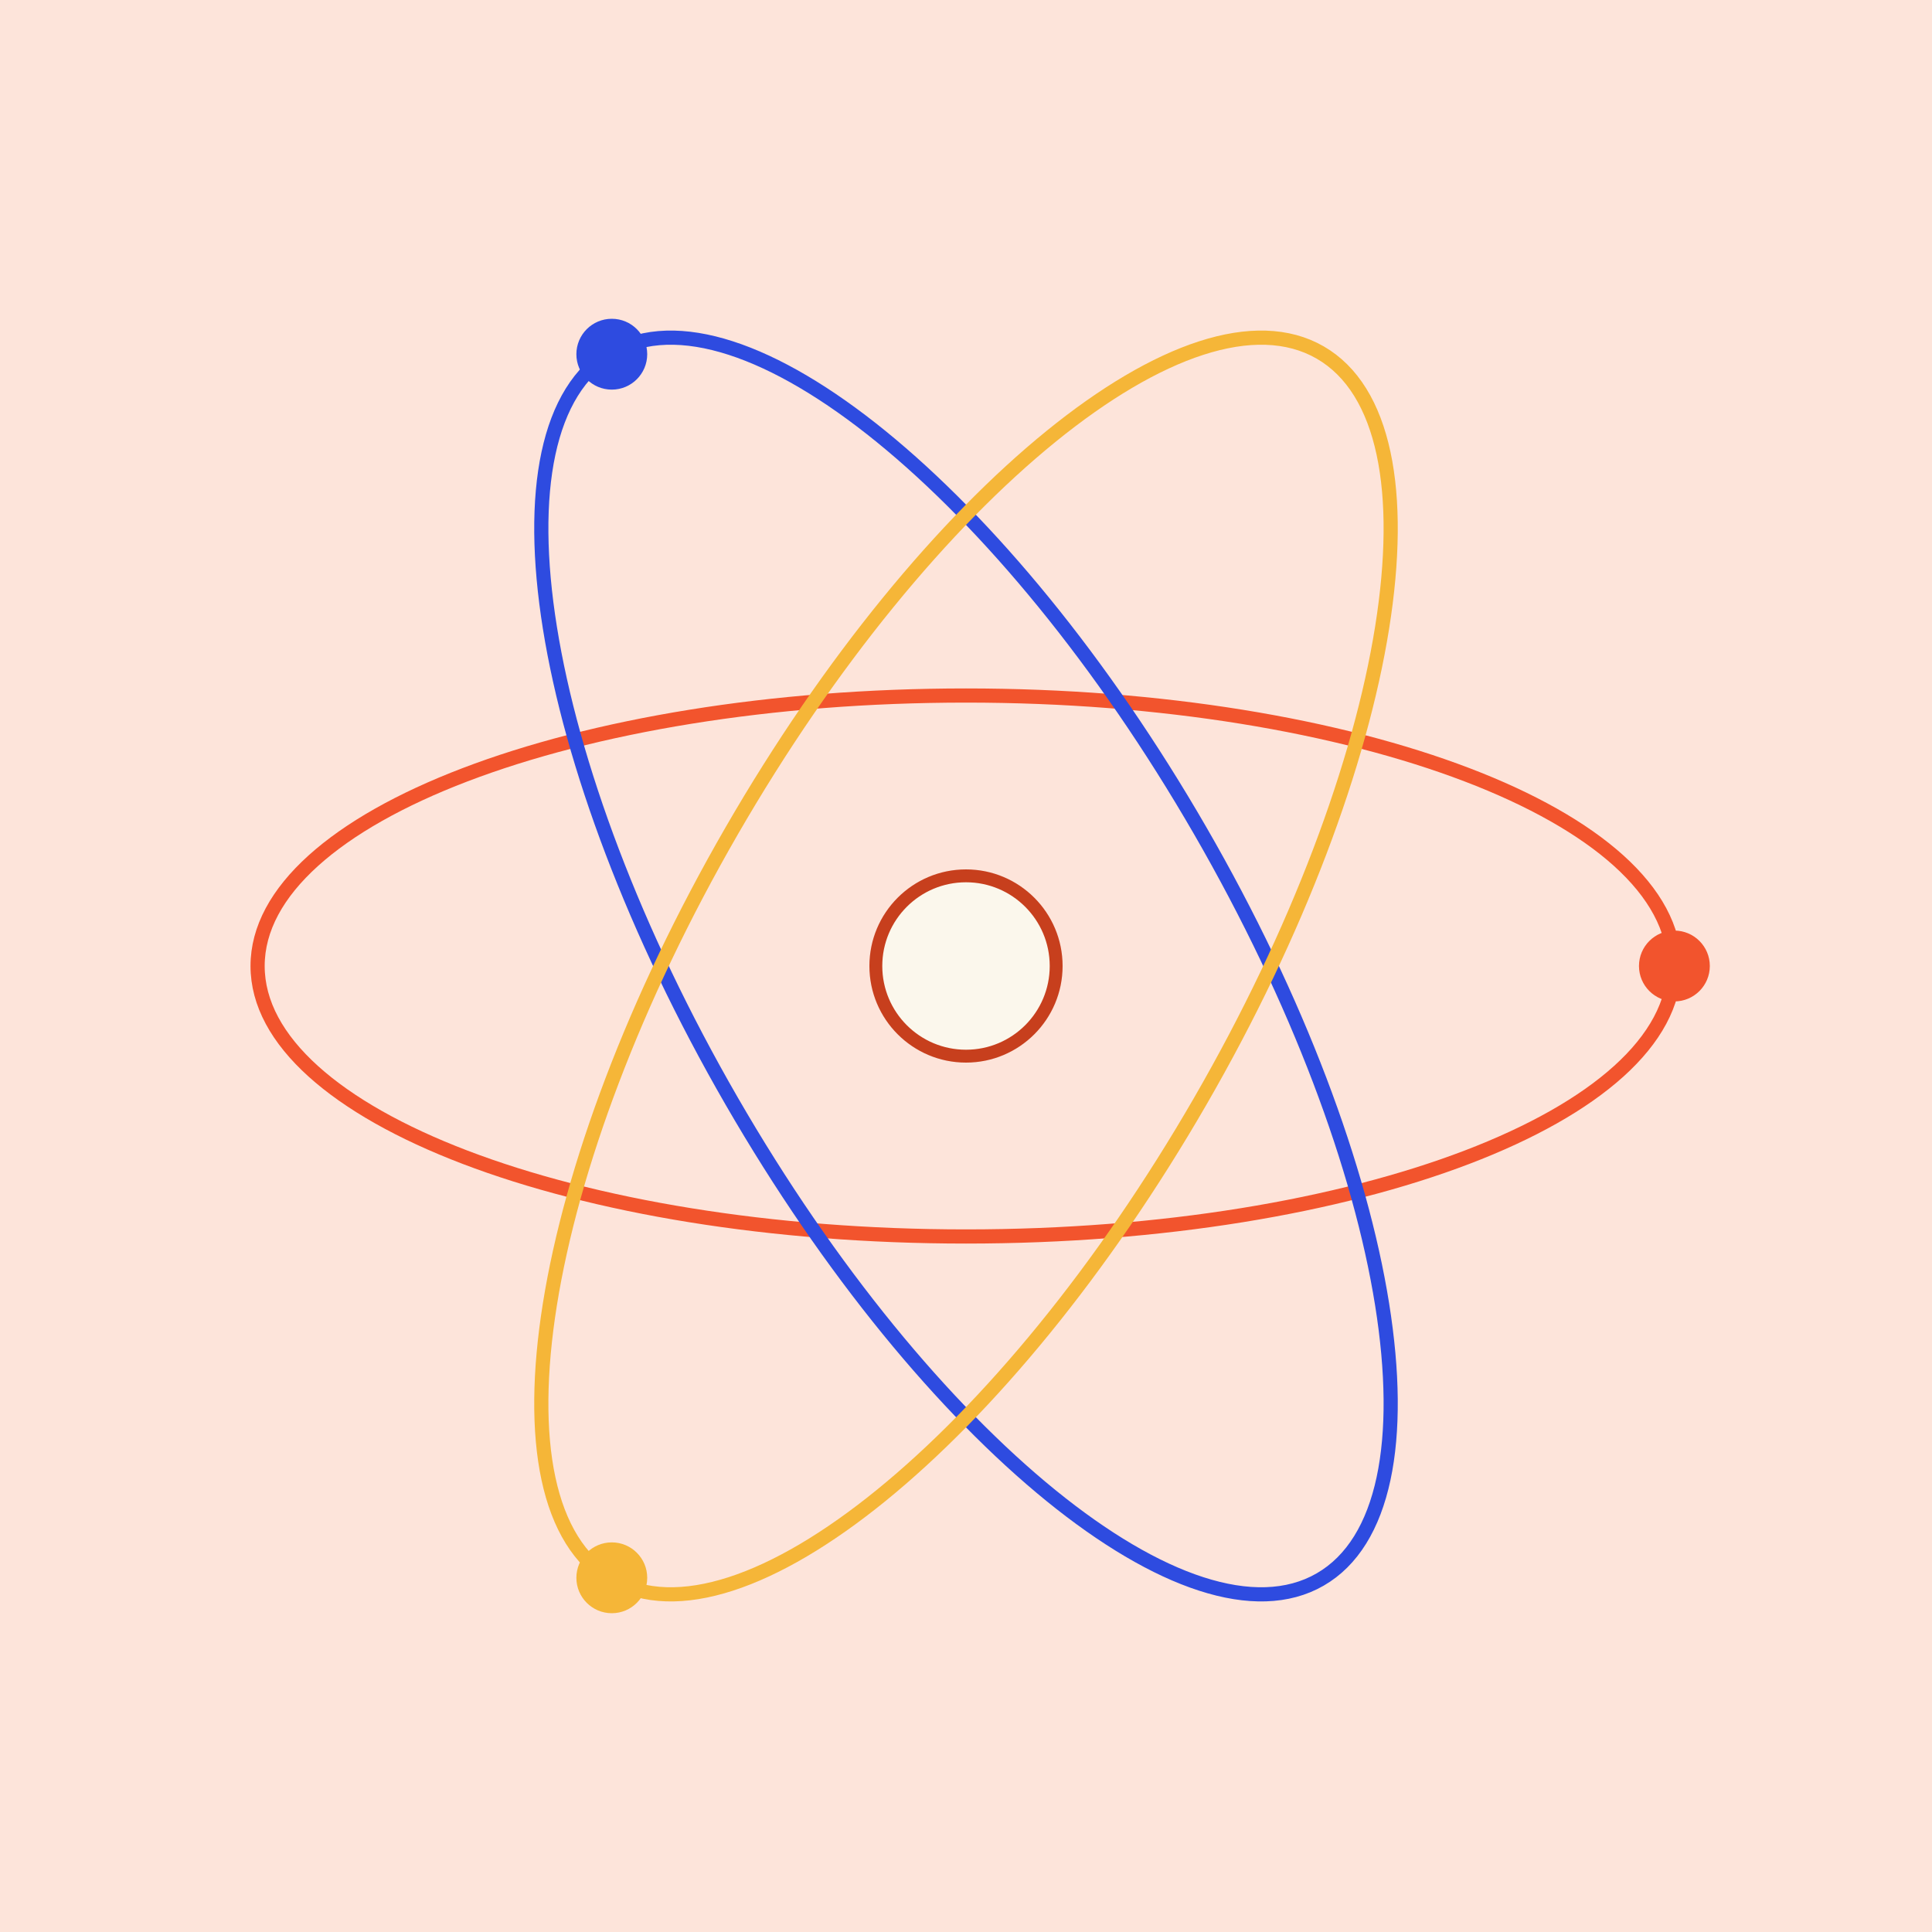
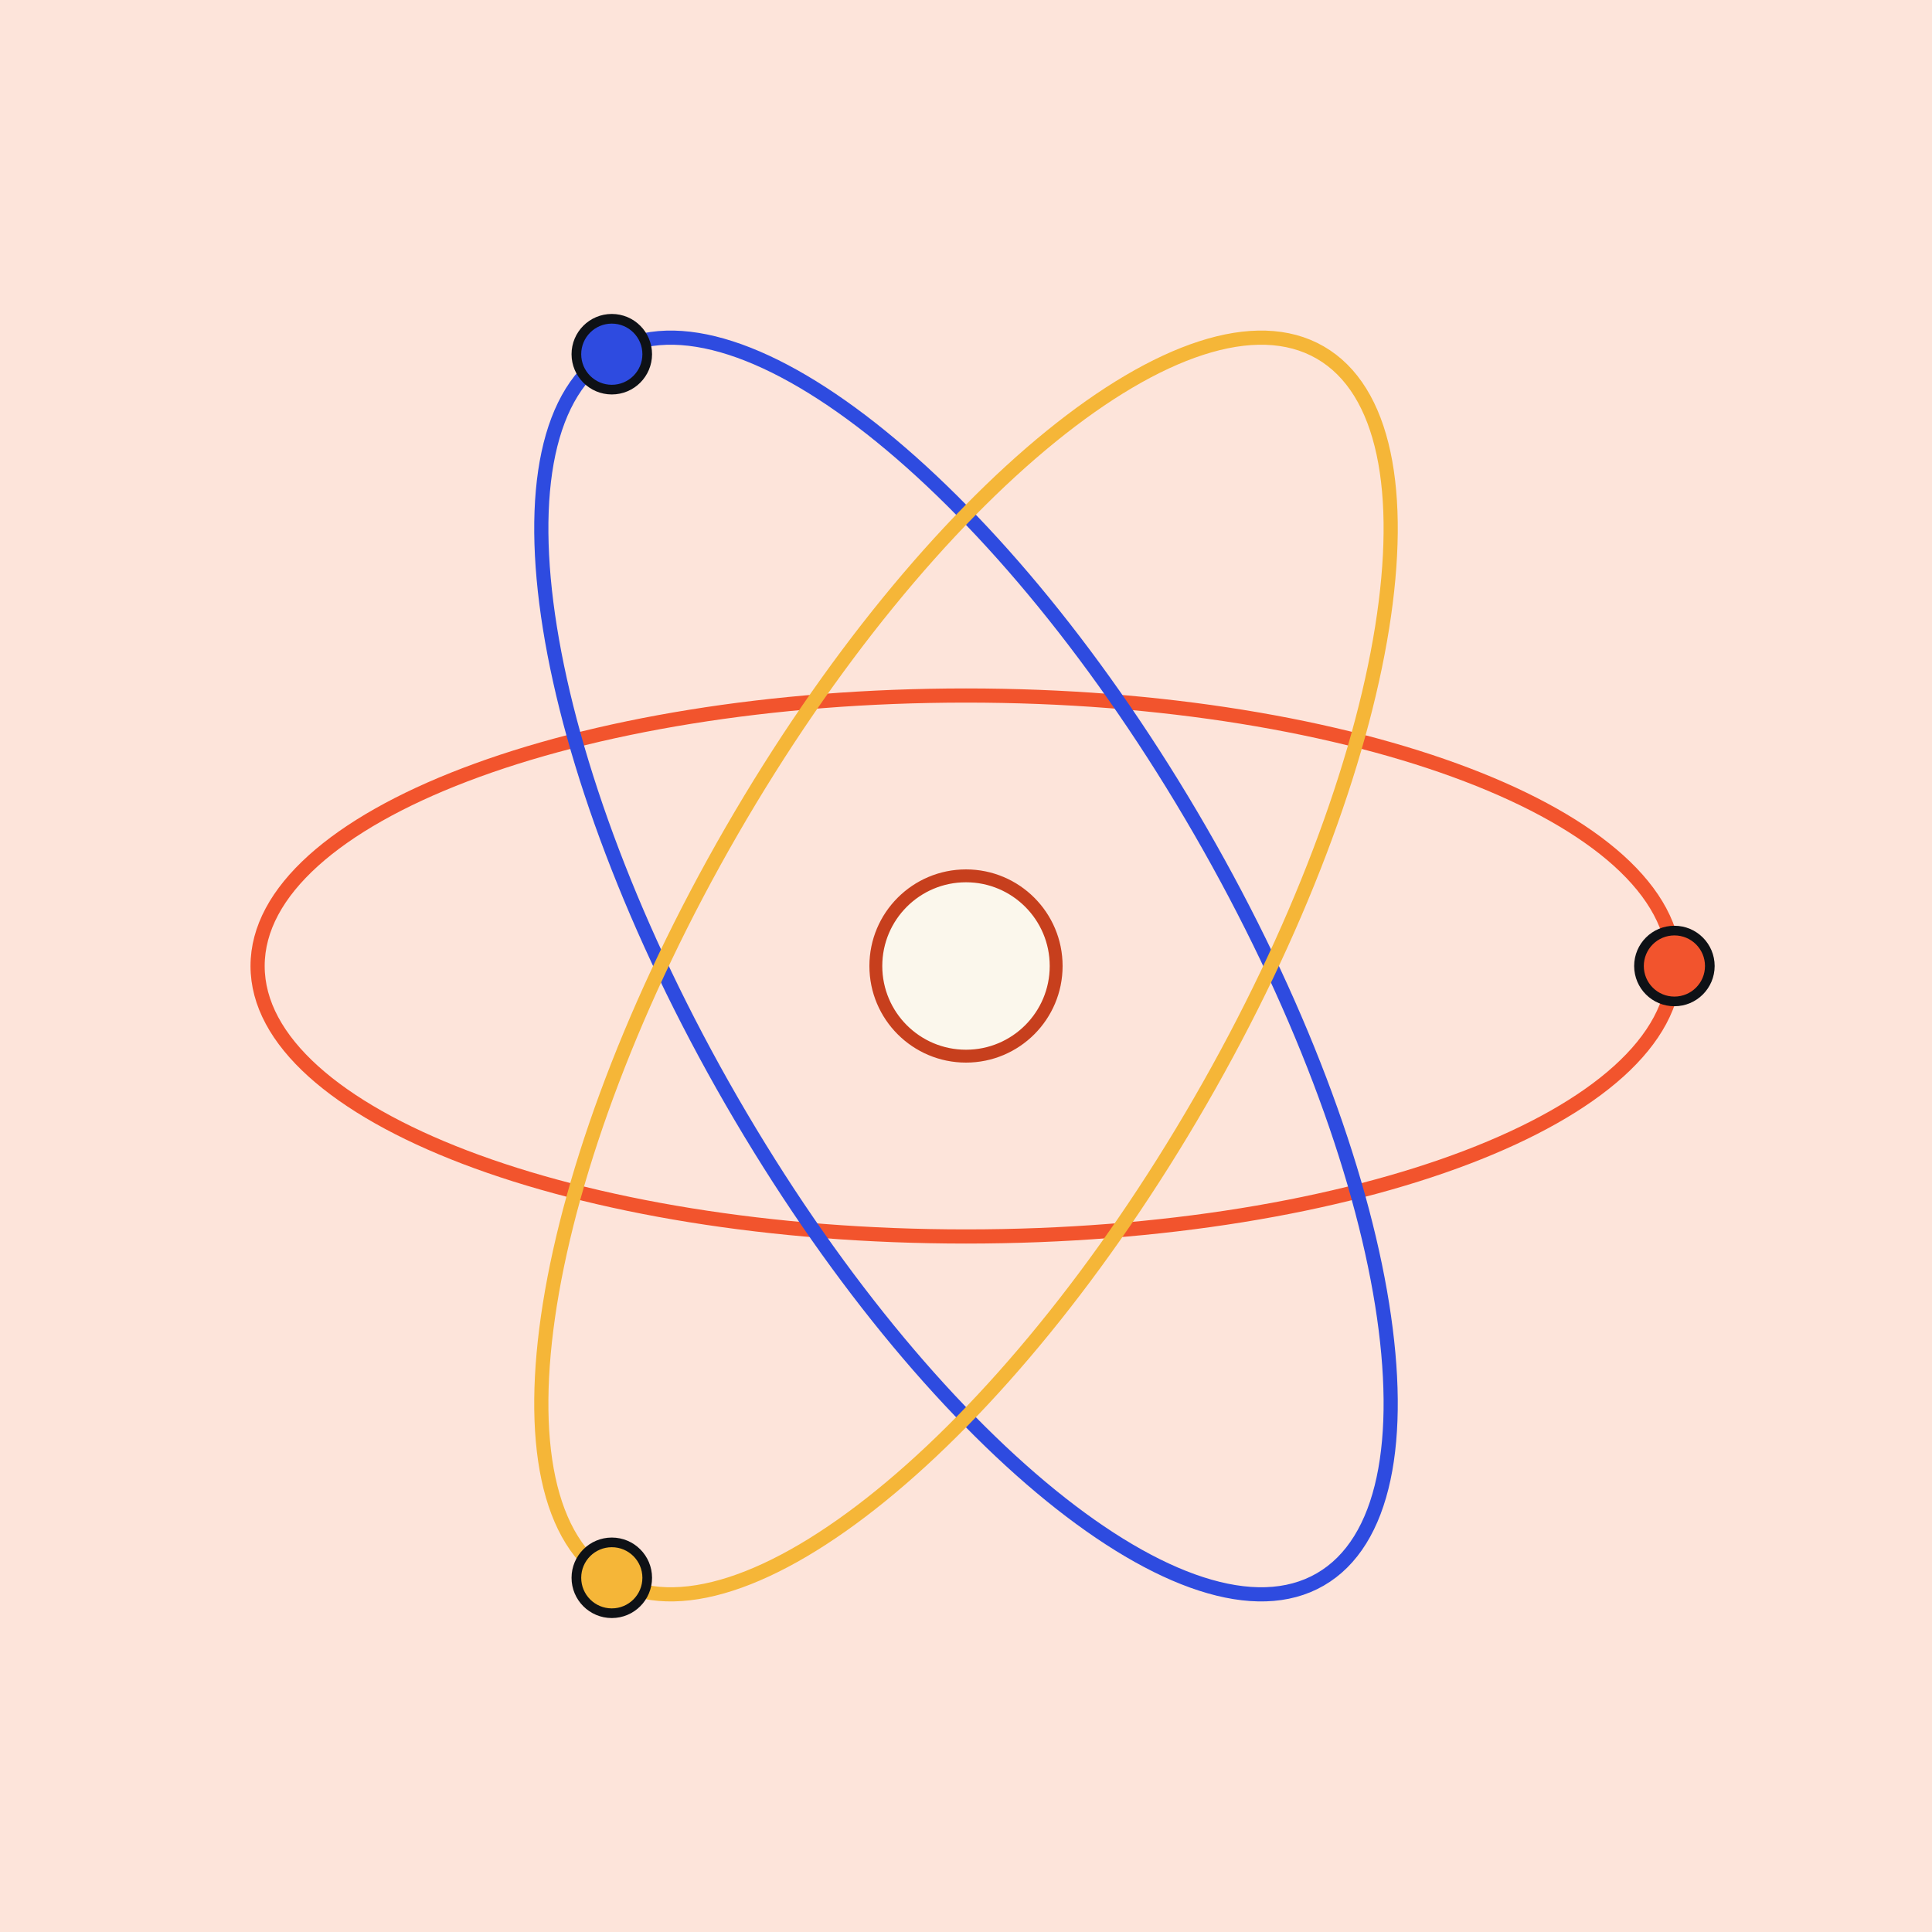
<svg xmlns="http://www.w3.org/2000/svg" viewBox="0 0 300 300" width="300" height="300" role="img" aria-label="Atomic orbitals">
  <rect width="300" height="300" fill="#FDE4DA" />
  <g fill="none" stroke-width="2.2">
    <ellipse cx="150" cy="150" rx="110" ry="42" stroke="#F2542D" />
    <ellipse cx="150" cy="150" rx="110" ry="42" stroke="#2E4BE0" transform="rotate(60 150 150)" />
    <ellipse cx="150" cy="150" rx="110" ry="42" stroke="#F5B638" transform="rotate(120 150 150)" />
  </g>
  <circle cx="150" cy="150" r="14" fill="#FBF7EC" stroke="#C73F1D" stroke-width="2" />
-   <circle cx="260" cy="150" r="5.5" fill="#F2542D" />
-   <circle cx="95" cy="55" r="5.5" fill="#2E4BE0" />
-   <circle cx="95" cy="245" r="5.5" fill="#F5B638" />
+   <circle cx="260" cy="150" r="5.5" fill="#F2542D" stroke="#0E1116" stroke-width="1.5" />
+   <circle cx="95" cy="55" r="5.5" fill="#2E4BE0" stroke="#0E1116" stroke-width="1.5" />
+   <circle cx="95" cy="245" r="5.5" fill="#F5B638" stroke="#0E1116" stroke-width="1.5" />
</svg>
